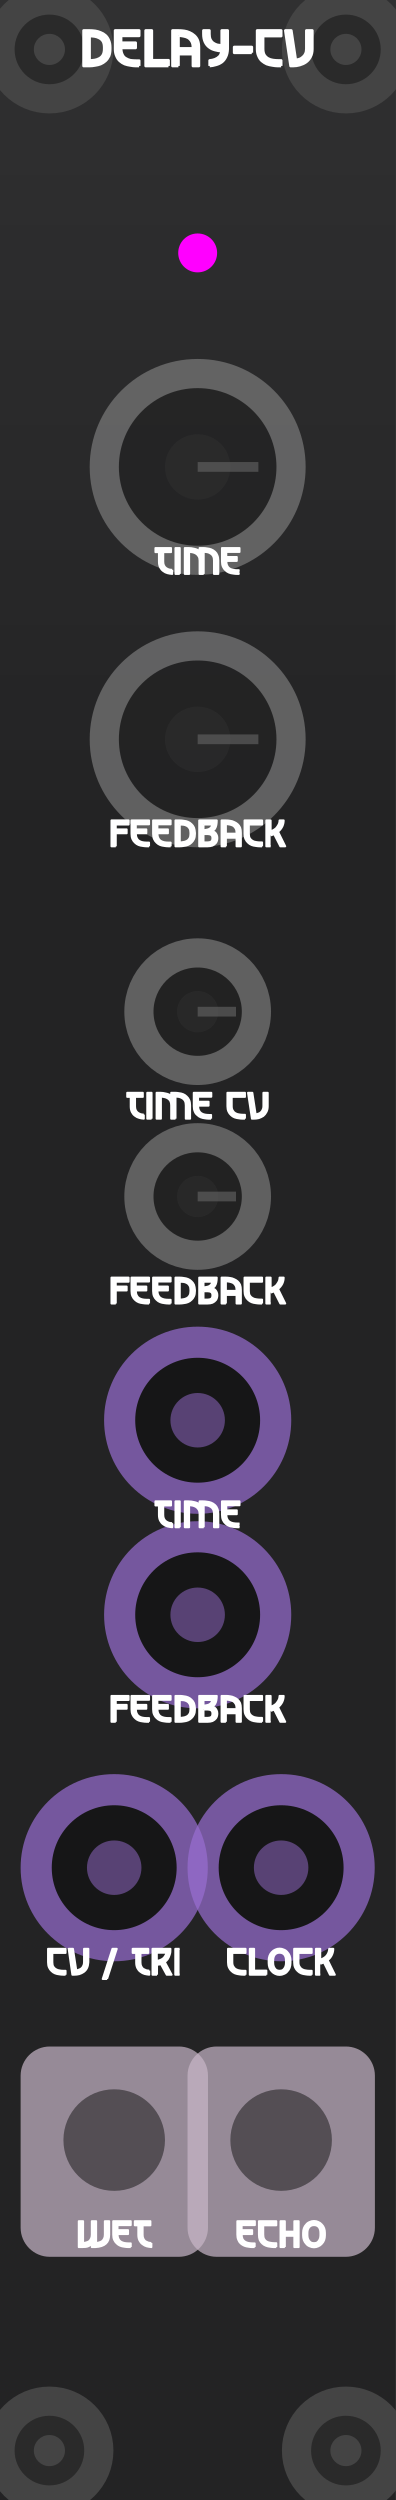
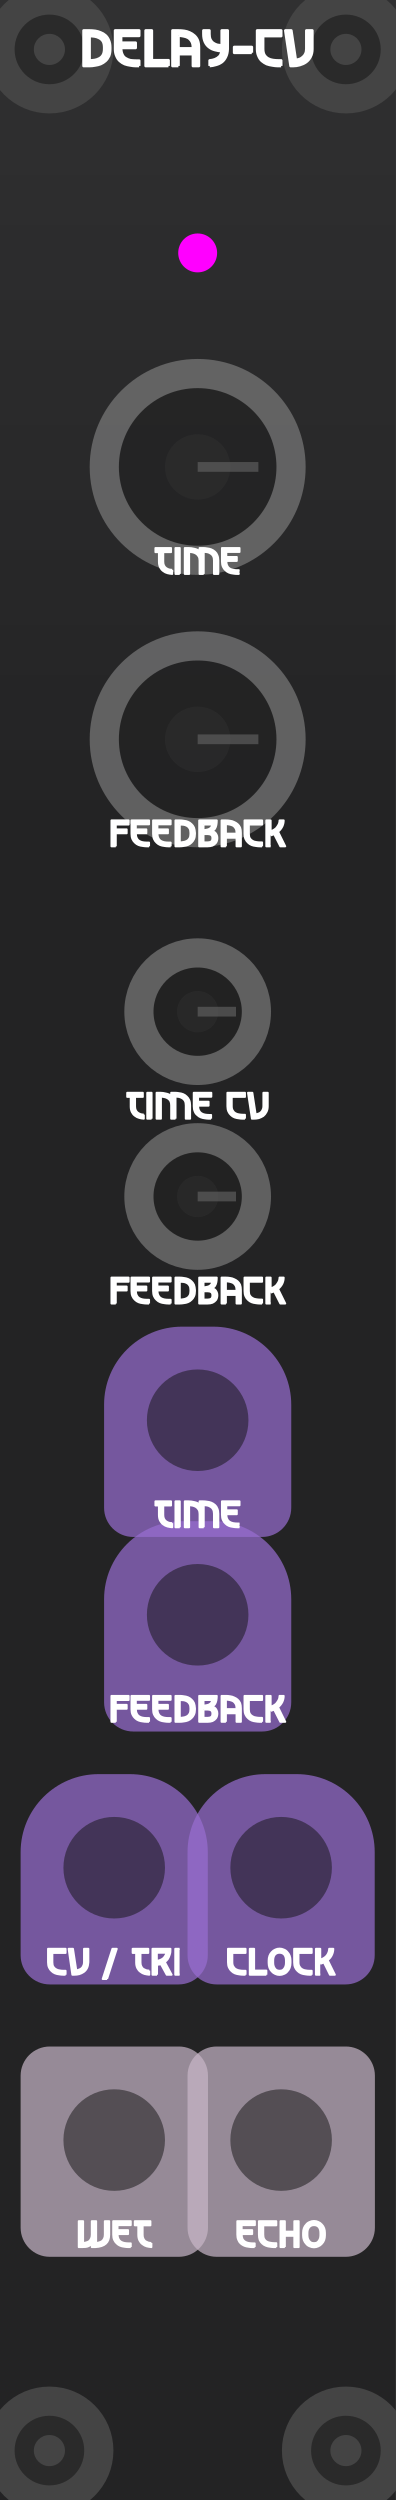
<svg xmlns="http://www.w3.org/2000/svg" viewBox="0 0 20.32 128.5" width="20.32mm" height="128.5mm">
  <g id="layer-background">
    <rect x="0.3" y="0.3" width="19.72" height="127.9" fill="none" stroke="#333" stroke-width="1.5" />
    <rect x="0" y="0.000" width="20.32" height="1.295" fill="#303031" />
    <rect x="0" y="1.285" width="20.32" height="1.295" fill="#303031" />
    <rect x="0" y="2.570" width="20.32" height="1.295" fill="#2f2f30" />
    <rect x="0" y="3.855" width="20.32" height="1.295" fill="#2f2f30" />
    <rect x="0" y="5.140" width="20.32" height="1.295" fill="#2e2e2f" />
    <rect x="0" y="6.425" width="20.32" height="1.295" fill="#2e2e2f" />
    <rect x="0" y="7.710" width="20.32" height="1.295" fill="#2e2e2f" />
    <rect x="0" y="8.995" width="20.32" height="1.295" fill="#2d2d2e" />
    <rect x="0" y="10.280" width="20.32" height="1.295" fill="#2d2d2e" />
    <rect x="0" y="11.565" width="20.32" height="1.295" fill="#2c2c2d" />
    <rect x="0" y="12.850" width="20.32" height="1.295" fill="#2c2c2d" />
    <rect x="0" y="14.135" width="20.32" height="1.295" fill="#2c2c2d" />
    <rect x="0" y="15.420" width="20.32" height="1.295" fill="#2b2b2c" />
    <rect x="0" y="16.705" width="20.32" height="1.295" fill="#2b2b2c" />
    <rect x="0" y="17.990" width="20.32" height="1.295" fill="#2a2a2b" />
    <rect x="0" y="19.275" width="20.32" height="1.295" fill="#2a2a2b" />
    <rect x="0" y="20.560" width="20.32" height="1.295" fill="#2a2a2b" />
    <rect x="0" y="21.845" width="20.32" height="1.295" fill="#29292a" />
    <rect x="0" y="23.130" width="20.32" height="1.295" fill="#29292a" />
    <rect x="0" y="24.415" width="20.32" height="1.295" fill="#29292a" />
    <rect x="0" y="25.700" width="20.32" height="1.295" fill="#282829" />
    <rect x="0" y="26.985" width="20.32" height="1.295" fill="#282829" />
    <rect x="0" y="28.270" width="20.32" height="1.295" fill="#272728" />
    <rect x="0" y="29.555" width="20.32" height="1.295" fill="#272728" />
    <rect x="0" y="30.840" width="20.32" height="1.295" fill="#272728" />
    <rect x="0" y="32.125" width="20.32" height="1.295" fill="#262627" />
    <rect x="0" y="33.410" width="20.32" height="1.295" fill="#262627" />
    <rect x="0" y="34.695" width="20.32" height="1.295" fill="#252526" />
    <rect x="0" y="35.980" width="20.32" height="1.295" fill="#252526" />
    <rect x="0" y="37.265" width="20.32" height="1.295" fill="#252526" />
    <rect x="0" y="38.550" width="20.32" height="1.295" fill="#242425" />
    <rect x="0" y="39.835" width="20.32" height="1.295" fill="#242425" />
    <rect x="0" y="41.120" width="20.32" height="1.295" fill="#232324" />
    <rect x="0" y="42.405" width="20.32" height="1.295" fill="#232324" />
    <rect x="0" y="43.690" width="20.32" height="1.295" fill="#232324" />
    <rect x="0" y="44.975" width="20.32" height="1.295" fill="#232324" />
    <rect x="0" y="46.260" width="20.32" height="1.295" fill="#232324" />
    <rect x="0" y="47.545" width="20.32" height="1.295" fill="#232324" />
    <rect x="0" y="48.830" width="20.32" height="1.295" fill="#232324" />
    <rect x="0" y="50.115" width="20.32" height="1.295" fill="#232324" />
    <rect x="0" y="51.400" width="20.32" height="1.295" fill="#232324" />
    <rect x="0" y="52.685" width="20.32" height="1.295" fill="#232324" />
    <rect x="0" y="53.970" width="20.32" height="1.295" fill="#232324" />
    <rect x="0" y="55.255" width="20.32" height="1.295" fill="#232324" />
    <rect x="0" y="56.540" width="20.32" height="1.295" fill="#232324" />
    <rect x="0" y="57.825" width="20.32" height="1.295" fill="#232324" />
    <rect x="0" y="59.110" width="20.32" height="1.295" fill="#232324" />
    <rect x="0" y="60.395" width="20.32" height="1.295" fill="#232324" />
    <rect x="0" y="61.680" width="20.32" height="1.295" fill="#232324" />
    <rect x="0" y="62.965" width="20.32" height="1.295" fill="#232324" />
    <rect x="0" y="64.250" width="20.32" height="1.295" fill="#232324" />
    <rect x="0" y="65.535" width="20.32" height="1.295" fill="#232324" />
    <rect x="0" y="66.820" width="20.32" height="1.295" fill="#232324" />
    <rect x="0" y="68.105" width="20.32" height="1.295" fill="#232324" />
    <rect x="0" y="69.390" width="20.32" height="1.295" fill="#232324" />
    <rect x="0" y="70.675" width="20.32" height="1.295" fill="#232324" />
    <rect x="0" y="71.960" width="20.32" height="1.295" fill="#232324" />
    <rect x="0" y="73.245" width="20.32" height="1.295" fill="#232324" />
    <rect x="0" y="74.530" width="20.32" height="1.295" fill="#232324" />
    <rect x="0" y="75.815" width="20.32" height="1.295" fill="#232324" />
    <rect x="0" y="77.100" width="20.32" height="1.295" fill="#232324" />
    <rect x="0" y="78.385" width="20.32" height="1.295" fill="#232324" />
    <rect x="0" y="79.670" width="20.32" height="1.295" fill="#232324" />
    <rect x="0" y="80.955" width="20.32" height="1.295" fill="#232324" />
    <rect x="0" y="82.240" width="20.32" height="1.295" fill="#232324" />
    <rect x="0" y="83.525" width="20.32" height="1.295" fill="#232324" />
    <rect x="0" y="84.810" width="20.32" height="1.295" fill="#232324" />
    <rect x="0" y="86.095" width="20.32" height="1.295" fill="#232324" />
    <rect x="0" y="87.380" width="20.32" height="1.295" fill="#232324" />
    <rect x="0" y="88.665" width="20.32" height="1.295" fill="#232324" />
    <rect x="0" y="89.950" width="20.32" height="1.295" fill="#232324" />
    <rect x="0" y="91.235" width="20.32" height="1.295" fill="#232324" />
    <rect x="0" y="92.520" width="20.32" height="1.295" fill="#232324" />
    <rect x="0" y="93.805" width="20.32" height="1.295" fill="#232324" />
    <rect x="0" y="95.090" width="20.32" height="1.295" fill="#232324" />
    <rect x="0" y="96.375" width="20.32" height="1.295" fill="#232324" />
    <rect x="0" y="97.660" width="20.32" height="1.295" fill="#232324" />
    <rect x="0" y="98.945" width="20.32" height="1.295" fill="#232324" />
    <rect x="0" y="100.230" width="20.32" height="1.295" fill="#232324" />
    <rect x="0" y="101.515" width="20.32" height="1.295" fill="#232324" />
    <rect x="0" y="102.800" width="20.32" height="1.295" fill="#232324" />
    <rect x="0" y="104.085" width="20.32" height="1.295" fill="#232324" />
    <rect x="0" y="105.370" width="20.32" height="1.295" fill="#232324" />
    <rect x="0" y="106.655" width="20.32" height="1.295" fill="#232324" />
    <rect x="0" y="107.940" width="20.32" height="1.295" fill="#232324" />
    <rect x="0" y="109.225" width="20.32" height="1.295" fill="#232324" />
    <rect x="0" y="110.510" width="20.32" height="1.295" fill="#232324" />
    <rect x="0" y="111.795" width="20.32" height="1.295" fill="#232324" />
    <rect x="0" y="113.080" width="20.32" height="1.295" fill="#232324" />
    <rect x="0" y="114.365" width="20.32" height="1.295" fill="#232324" />
    <rect x="0" y="115.650" width="20.32" height="1.295" fill="#232324" />
    <rect x="0" y="116.935" width="20.32" height="1.295" fill="#232324" />
    <rect x="0" y="118.220" width="20.32" height="1.295" fill="#232324" />
    <rect x="0" y="119.505" width="20.32" height="1.295" fill="#232324" />
    <rect x="0" y="120.790" width="20.32" height="1.295" fill="#232324" />
    <rect x="0" y="122.075" width="20.32" height="1.295" fill="#232324" />
    <rect x="0" y="123.360" width="20.32" height="1.295" fill="#232324" />
    <rect x="0" y="124.645" width="20.32" height="1.295" fill="#232324" />
    <rect x="0" y="125.930" width="20.32" height="1.295" fill="#232324" />
    <rect x="0" y="127.215" width="20.32" height="1.295" fill="#232324" />
  </g>
  <g id="layer-outlines">
    <circle cx="2.54" cy="2.54" r="2.54" fill="#2a2a2a" stroke="#444" stroke-width="1.5" />
    <circle cx="2.54" cy="2.54" r="0.8" fill="#444" />
    <circle cx="2.54" cy="125.96" r="2.54" fill="#2a2a2a" stroke="#444" stroke-width="1.5" />
    <circle cx="2.54" cy="125.96" r="0.8" fill="#444" />
    <circle cx="17.78" cy="2.54" r="2.54" fill="#2a2a2a" stroke="#444" stroke-width="1.5" />
    <circle cx="17.78" cy="2.54" r="0.8" fill="#444" />
    <circle cx="17.78" cy="125.96" r="2.54" fill="#2a2a2a" stroke="#444" stroke-width="1.5" />
    <circle cx="17.78" cy="125.96" r="0.8" fill="#444" />
    <circle cx="10.16" cy="13.00" r="1" fill="#f0f" />
    <circle cx="10.16" cy="24.00" r="4.80" fill="#222" stroke="#888" stroke-width="1.5" opacity="0.6" />
    <circle cx="10.16" cy="24.00" r="1.68" fill="#333" opacity="0.4" />
    <line x1="10.16" y1="24.00" x2="13.28" y2="24.00" stroke="#666" stroke-width="0.5" opacity="0.6" />
    <circle cx="10.16" cy="38.00" r="4.80" fill="#222" stroke="#888" stroke-width="1.5" opacity="0.6" />
    <circle cx="10.16" cy="38.00" r="1.68" fill="#333" opacity="0.4" />
    <line x1="10.16" y1="38.00" x2="13.28" y2="38.00" stroke="#666" stroke-width="0.5" opacity="0.6" />
    <circle cx="10.16" cy="52.00" r="3.02" fill="#222" stroke="#888" stroke-width="1.5" opacity="0.6" />
    <circle cx="10.16" cy="52.00" r="1.06" fill="#333" opacity="0.4" />
    <line x1="10.16" y1="52.00" x2="12.13" y2="52.00" stroke="#666" stroke-width="0.5" opacity="0.6" />
    <circle cx="10.16" cy="61.50" r="3.02" fill="#222" stroke="#888" stroke-width="1.5" opacity="0.6" />
    <circle cx="10.16" cy="61.50" r="1.06" fill="#333" opacity="0.4" />
    <line x1="10.16" y1="61.50" x2="12.13" y2="61.50" stroke="#666" stroke-width="0.5" opacity="0.6" />
-     <circle cx="10.16" cy="73.00" r="4.01" fill="#111" stroke="#996dd2" stroke-width="1.6" opacity="0.7" />
-     <circle cx="10.16" cy="73.00" r="1.40" fill="#996dd2" opacity="0.5" />
-     <circle cx="10.16" cy="83.00" r="4.01" fill="#111" stroke="#996dd2" stroke-width="1.6" opacity="0.7" />
-     <circle cx="10.16" cy="83.00" r="1.40" fill="#996dd2" opacity="0.5" />
-     <circle cx="5.87" cy="96.00" r="4.01" fill="#111" stroke="#996dd2" stroke-width="1.6" opacity="0.7" />
-     <circle cx="5.87" cy="96.00" r="1.40" fill="#996dd2" opacity="0.5" />
-     <circle cx="14.45" cy="96.00" r="4.01" fill="#111" stroke="#996dd2" stroke-width="1.6" opacity="0.7" />
-     <circle cx="14.45" cy="96.00" r="1.40" fill="#996dd2" opacity="0.5" />
+     <path d="M6.85 79.00 A1.50 1.50 0 0 1 5.35 77.50 L5.35 72.20 A4.01 4.01 0 0 1 9.36 68.19 L10.96 68.19 A4.01 4.01 0 0 1 14.97 72.20 L14.97 77.50 A1.50 1.50 0 0 1 13.47 79.00 L6.85 79.00 Z" fill="#996dd2" opacity="0.7" />
+     <circle cx="10.16" cy="73.00" r="2.61" fill="#111" opacity="0.5" />
+     <path d="M6.85 89.00 A1.50 1.50 0 0 1 5.35 87.50 L5.35 82.20 A4.01 4.01 0 0 1 9.36 78.19 L10.96 78.19 A4.01 4.01 0 0 1 14.97 82.20 L14.97 87.50 A1.50 1.50 0 0 1 13.47 89.00 L6.85 89.00 Z" fill="#996dd2" opacity="0.7" />
+     <circle cx="10.16" cy="83.00" r="2.61" fill="#111" opacity="0.5" />
+     <path d="M2.56 102.00 A1.50 1.50 0 0 1 1.06 100.50 L1.06 95.20 A4.01 4.01 0 0 1 5.07 91.19 L6.67 91.19 A4.01 4.01 0 0 1 10.68 95.20 L10.68 100.50 A1.50 1.50 0 0 1 9.18 102.00 L2.56 102.00 Z" fill="#996dd2" opacity="0.7" />
+     <circle cx="5.87" cy="96.00" r="2.61" fill="#111" opacity="0.5" />
+     <path d="M11.14 102.00 A1.50 1.50 0 0 1 9.64 100.50 L9.64 95.20 A4.01 4.01 0 0 1 13.65 91.19 L15.25 91.19 A4.01 4.01 0 0 1 19.26 95.20 L19.26 100.50 A1.50 1.50 0 0 1 17.76 102.00 L11.14 102.00 Z" fill="#996dd2" opacity="0.7" />
+     <circle cx="14.45" cy="96.00" r="2.61" fill="#111" opacity="0.5" />
    <rect x="1.06" y="105.19" width="9.63" height="10.81" rx="1.5" fill="#c8b7c7" opacity="0.7" />
    <circle cx="5.87" cy="110.00" r="2.61" fill="#111" opacity="0.5" />
    <rect x="9.64" y="105.19" width="9.63" height="10.81" rx="1.5" fill="#c8b7c7" opacity="0.7" />
    <circle cx="14.45" cy="110.00" r="2.61" fill="#111" opacity="0.5" />
  </g>
  <g id="layer-text">
    <path d="M4.60 3.39L4.30 3.39L4.30 1.57L4.60 1.57Q4.74 1.57 4.89 1.59Q5.03 1.61 5.17 1.67Q5.31 1.72 5.42 1.82Q5.53 1.92 5.59 2.07Q5.66 2.22 5.66 2.44L5.66 2.52Q5.66 2.73 5.60 2.88Q5.53 3.03 5.42 3.13Q5.31 3.23 5.17 3.29Q5.04 3.34 4.89 3.36Q4.74 3.39 4.60 3.39M4.60 1.85L4.60 3.11Q4.72 3.11 4.86 3.09Q4.99 3.07 5.10 3.01Q5.22 2.95 5.29 2.83Q5.36 2.71 5.36 2.51L5.36 2.44Q5.36 2.24 5.29 2.12Q5.22 2.01 5.10 1.95Q4.99 1.89 4.86 1.87Q4.72 1.85 4.60 1.85M7.15 3.39L6.99 3.39Q6.85 3.39 6.70 3.36Q6.55 3.34 6.41 3.29Q6.27 3.23 6.16 3.13Q6.05 3.03 5.99 2.88Q5.92 2.73 5.92 2.52L5.92 1.57L7.15 1.57L7.15 1.84L6.22 1.84L6.22 2.20L6.97 2.20L6.97 2.46L6.22 2.46Q6.22 2.67 6.29 2.81Q6.35 2.94 6.46 3Q6.57 3.07 6.70 3.10Q6.84 3.12 6.99 3.12L7.15 3.12L7.15 3.39M8.66 3.39L7.49 3.39L7.49 1.57L7.80 1.57L7.80 3.10L8.66 3.10L8.66 3.39M9.17 3.39L8.87 3.39L8.87 1.57L9.17 1.57Q9.31 1.57 9.46 1.59Q9.61 1.61 9.74 1.67Q9.88 1.73 9.99 1.83Q10.10 1.93 10.16 2.07Q10.22 2.22 10.22 2.44L10.22 3.39L9.92 3.39L9.92 2.78L9.17 2.78L9.17 3.39M9.17 1.83L9.17 2.49L9.92 2.49L9.92 2.44Q9.92 2.25 9.85 2.13Q9.78 2.01 9.67 1.94Q9.56 1.88 9.43 1.86Q9.30 1.83 9.17 1.83M10.78 3.39L10.78 3.11Q10.92 3.10 11.05 3.05Q11.18 3 11.28 2.90Q11.37 2.80 11.39 2.62Q11.23 2.62 11.06 2.57Q10.89 2.53 10.76 2.43Q10.62 2.33 10.54 2.16Q10.46 1.99 10.46 1.75L10.46 1.57L10.76 1.57L10.76 1.75Q10.76 1.92 10.81 2.03Q10.87 2.15 10.96 2.21Q11.06 2.28 11.17 2.31Q11.28 2.33 11.40 2.34L11.40 1.57L11.70 1.57L11.70 2.52Q11.69 2.76 11.61 2.92Q11.53 3.09 11.40 3.19Q11.26 3.29 11.10 3.33Q10.94 3.38 10.78 3.39M12.94 2.71L12.04 2.71L12.04 2.42L12.94 2.42L12.94 2.71M14.45 3.39L14.29 3.39Q14.15 3.39 14 3.36Q13.85 3.34 13.71 3.29Q13.58 3.23 13.46 3.13Q13.35 3.03 13.29 2.88Q13.22 2.73 13.22 2.52L13.22 1.57L14.45 1.57L14.45 1.85L13.52 1.85L13.52 2.51Q13.52 2.71 13.59 2.83Q13.67 2.95 13.78 3.01Q13.89 3.07 14.03 3.09Q14.16 3.11 14.29 3.11L14.45 3.11L14.45 3.39M15.07 3.39L14.94 3.39L14.67 1.57L14.97 1.57L15.20 3.09Q15.30 3.07 15.40 3.04Q15.50 3 15.57 2.93Q15.65 2.87 15.70 2.76Q15.75 2.66 15.75 2.51L15.75 1.57L16.05 1.57L16.05 2.52Q16.05 2.75 15.96 2.92Q15.87 3.09 15.73 3.19Q15.59 3.29 15.41 3.34Q15.24 3.39 15.07 3.39" fill="#ffffff" stroke="#ffffff" stroke-width="0.143" stroke-linejoin="round" />
    <path d="M8.85 29.29L8.85 29.50Q8.73 29.49 8.61 29.46Q8.49 29.43 8.39 29.35Q8.29 29.28 8.23 29.16Q8.17 29.04 8.17 28.87L8.17 28.38L7.99 28.38L7.99 28.17L8.79 28.17L8.79 28.38L8.39 28.38L8.39 28.87Q8.39 28.99 8.43 29.07Q8.47 29.15 8.54 29.20Q8.60 29.24 8.68 29.27Q8.76 29.29 8.85 29.29M9.24 29.50L9.02 29.50L9.02 28.17L9.24 28.17L9.24 29.50M10.47 29.50L10.26 29.50L10.26 28.82Q10.26 28.68 10.21 28.60Q10.16 28.51 10.08 28.46Q10 28.41 9.91 28.39Q9.81 28.37 9.72 28.36L9.72 29.50L9.50 29.50L9.50 28.17L9.69 28.17Q9.83 28.17 9.99 28.21Q10.14 28.24 10.26 28.33L10.26 28.17L10.44 28.17Q10.54 28.17 10.65 28.19Q10.76 28.20 10.86 28.24Q10.96 28.28 11.05 28.36Q11.13 28.43 11.17 28.54Q11.22 28.65 11.22 28.81L11.22 29.50L11 29.50L11 28.81Q11 28.67 10.95 28.58Q10.90 28.49 10.82 28.45Q10.75 28.40 10.65 28.38Q10.56 28.37 10.47 28.36L10.47 29.50M12.31 29.50L12.19 29.50Q12.09 29.50 11.98 29.48Q11.87 29.47 11.77 29.43Q11.67 29.39 11.59 29.31Q11.51 29.24 11.46 29.13Q11.41 29.02 11.41 28.86L11.41 28.17L12.31 28.17L12.31 28.37L11.63 28.37L11.63 28.63L12.17 28.63L12.17 28.83L11.63 28.83Q11.63 28.98 11.68 29.08Q11.72 29.17 11.80 29.22Q11.88 29.27 11.98 29.29Q12.08 29.31 12.19 29.31L12.31 29.31" fill="#ffffff" stroke="#ffffff" stroke-width="0.104" stroke-linejoin="round" />
    <path d="M5.95 43.50L5.73 43.50L5.73 42.17L6.61 42.17L6.61 42.38L5.95 42.38L5.95 42.63L6.51 42.63L6.51 42.83L5.95 42.83L5.95 43.50M7.66 43.50L7.54 43.50Q7.44 43.50 7.33 43.48Q7.22 43.47 7.12 43.43Q7.02 43.39 6.94 43.31Q6.86 43.24 6.81 43.13Q6.76 43.02 6.76 42.86L6.76 42.17L7.66 42.17L7.66 42.37L6.98 42.37L6.98 42.63L7.52 42.63L7.52 42.83L6.98 42.83Q6.98 42.98 7.03 43.08Q7.07 43.17 7.15 43.22Q7.23 43.27 7.33 43.29Q7.43 43.31 7.54 43.31L7.66 43.31L7.66 43.50M8.77 43.50L8.65 43.50Q8.55 43.50 8.44 43.48Q8.33 43.47 8.23 43.43Q8.13 43.39 8.05 43.31Q7.97 43.24 7.92 43.13Q7.87 43.02 7.87 42.86L7.87 42.17L8.77 42.17L8.77 42.37L8.09 42.37L8.09 42.63L8.63 42.63L8.63 42.83L8.09 42.83Q8.09 42.98 8.14 43.08Q8.18 43.17 8.26 43.22Q8.34 43.27 8.44 43.29Q8.54 43.31 8.65 43.31L8.77 43.31L8.77 43.50M9.24 43.50L9.02 43.50L9.02 42.17L9.24 42.17Q9.34 42.17 9.45 42.19Q9.56 42.20 9.66 42.24Q9.76 42.28 9.84 42.36Q9.92 42.43 9.97 42.54Q10.01 42.65 10.02 42.81L10.02 42.86Q10.02 43.02 9.97 43.13Q9.92 43.24 9.84 43.31Q9.76 43.39 9.66 43.43Q9.56 43.47 9.45 43.48Q9.34 43.50 9.24 43.50M9.24 42.38L9.24 43.30Q9.33 43.30 9.43 43.28Q9.52 43.27 9.61 43.22Q9.69 43.18 9.74 43.09Q9.79 43.01 9.79 42.86L9.79 42.81Q9.79 42.66 9.74 42.58Q9.69 42.49 9.61 42.45Q9.52 42.40 9.43 42.39Q9.33 42.38 9.24 42.38M10.67 43.50L10.24 43.50L10.24 42.17L11.14 42.17Q11.14 42.29 11.12 42.40Q11.10 42.51 11.05 42.59Q11 42.67 10.89 42.71Q10.98 42.74 11.04 42.78Q11.10 42.83 11.13 42.90Q11.17 42.97 11.17 43.07Q11.17 43.22 11.10 43.32Q11.03 43.41 10.92 43.46Q10.81 43.50 10.67 43.50M10.46 42.38L10.46 42.67Q10.53 42.67 10.61 42.65Q10.68 42.64 10.75 42.61Q10.82 42.57 10.86 42.52Q10.90 42.46 10.90 42.38L10.46 42.38M10.46 42.87L10.46 43.30L10.67 43.30Q10.79 43.30 10.86 43.25Q10.92 43.20 10.92 43.08Q10.92 42.97 10.86 42.92Q10.79 42.87 10.67 42.87L10.46 42.87M11.61 43.50L11.39 43.50L11.39 42.17L11.61 42.17Q11.72 42.17 11.83 42.19Q11.93 42.20 12.03 42.25Q12.13 42.29 12.21 42.36Q12.29 42.43 12.34 42.54Q12.38 42.65 12.38 42.81L12.38 43.50L12.16 43.50L12.16 43.06L11.61 43.06L11.61 43.50M11.61 42.36L11.61 42.85L12.16 42.85L12.16 42.81Q12.16 42.67 12.11 42.58Q12.06 42.49 11.98 42.44Q11.90 42.40 11.80 42.38Q11.70 42.36 11.61 42.36M13.47 43.50L13.35 43.50Q13.25 43.50 13.14 43.48Q13.03 43.47 12.93 43.43Q12.83 43.39 12.75 43.31Q12.67 43.24 12.62 43.13Q12.57 43.02 12.57 42.86L12.57 42.17L13.47 42.17L13.47 42.38L12.79 42.38L12.79 42.86Q12.79 43.01 12.84 43.09Q12.90 43.18 12.98 43.22Q13.06 43.27 13.16 43.28Q13.26 43.30 13.35 43.30L13.47 43.30L13.47 43.50M13.91 43.50L13.69 43.50L13.69 42.17L13.91 42.17L13.91 42.72Q14.02 42.70 14.10 42.64Q14.19 42.59 14.24 42.51Q14.30 42.43 14.34 42.34Q14.37 42.25 14.37 42.17L14.58 42.17Q14.58 42.33 14.51 42.48Q14.43 42.64 14.29 42.75L14.66 43.50L14.41 43.50L14.09 42.87Q14.01 42.91 13.91 42.94" fill="#ffffff" stroke="#ffffff" stroke-width="0.104" stroke-linejoin="round" />
    <path d="M7.39 57.29L7.39 57.50Q7.27 57.49 7.16 57.46Q7.04 57.43 6.94 57.35Q6.84 57.28 6.78 57.16Q6.72 57.04 6.72 56.87L6.72 56.38L6.54 56.38L6.54 56.17L7.34 56.17L7.34 56.38L6.94 56.38L6.94 56.87Q6.94 56.99 6.98 57.07Q7.02 57.15 7.09 57.20Q7.15 57.24 7.23 57.27Q7.31 57.29 7.39 57.29M7.79 57.50L7.57 57.50L7.57 56.17L7.79 56.17L7.79 57.50M9.02 57.50L8.80 57.50L8.80 56.82Q8.80 56.68 8.76 56.60Q8.71 56.51 8.63 56.46Q8.55 56.41 8.46 56.39Q8.36 56.37 8.27 56.36L8.27 57.50L8.05 57.50L8.05 56.17L8.24 56.17Q8.38 56.17 8.53 56.21Q8.69 56.24 8.80 56.33L8.80 56.17L8.99 56.17Q9.09 56.17 9.20 56.19Q9.31 56.20 9.41 56.24Q9.51 56.28 9.59 56.36Q9.67 56.43 9.72 56.54Q9.77 56.65 9.77 56.81L9.77 57.50L9.55 57.50L9.55 56.81Q9.55 56.67 9.50 56.58Q9.45 56.49 9.37 56.45Q9.29 56.40 9.20 56.38Q9.11 56.37 9.02 56.36L9.02 57.50M10.85 57.50L10.74 57.50Q10.64 57.50 10.53 57.48Q10.42 57.47 10.32 57.43Q10.22 57.39 10.14 57.31Q10.05 57.24 10.01 57.13Q9.96 57.02 9.96 56.86L9.96 56.17L10.86 56.17L10.86 56.37L10.18 56.37L10.18 56.63L10.72 56.63L10.72 56.83L10.18 56.83Q10.18 56.98 10.23 57.08Q10.27 57.17 10.35 57.22Q10.43 57.27 10.53 57.29Q10.63 57.31 10.74 57.31L10.85 57.31L10.85 57.50M12.59 57.50L12.48 57.50Q12.37 57.50 12.27 57.48Q12.16 57.47 12.05 57.43Q11.95 57.39 11.87 57.31Q11.79 57.24 11.74 57.13Q11.69 57.02 11.69 56.86L11.69 56.17L12.59 56.17L12.59 56.38L11.91 56.38L11.91 56.86Q11.91 57.01 11.97 57.09Q12.02 57.18 12.10 57.22Q12.19 57.27 12.28 57.28Q12.38 57.30 12.48 57.30L12.59 57.30L12.59 57.50M13.04 57.50L12.95 57.50L12.75 56.17L12.97 56.17L13.14 57.28Q13.21 57.27 13.29 57.24Q13.36 57.22 13.41 57.17Q13.47 57.12 13.50 57.04Q13.54 56.97 13.54 56.86L13.54 56.17L13.76 56.17L13.76 56.86Q13.76 57.04 13.69 57.16Q13.63 57.28 13.53 57.36Q13.42 57.43 13.30 57.47Q13.17 57.50 13.04 57.50" fill="#ffffff" stroke="#ffffff" stroke-width="0.104" stroke-linejoin="round" />
    <path d="M5.95 67L5.73 67L5.73 65.67L6.61 65.67L6.61 65.88L5.95 65.88L5.95 66.13L6.51 66.13L6.51 66.33L5.95 66.33L5.95 67M7.66 67L7.54 67Q7.44 67 7.33 66.98Q7.22 66.97 7.12 66.93Q7.02 66.89 6.94 66.81Q6.86 66.74 6.81 66.63Q6.76 66.52 6.76 66.36L6.76 65.67L7.66 65.67L7.66 65.87L6.98 65.87L6.98 66.13L7.52 66.13L7.52 66.33L6.98 66.33Q6.98 66.48 7.03 66.58Q7.07 66.67 7.15 66.72Q7.23 66.77 7.33 66.79Q7.43 66.81 7.54 66.81L7.66 66.81L7.66 67M8.77 67L8.65 67Q8.55 67 8.44 66.98Q8.33 66.97 8.23 66.93Q8.13 66.89 8.05 66.81Q7.97 66.74 7.92 66.63Q7.87 66.52 7.87 66.36L7.87 65.67L8.77 65.67L8.77 65.87L8.09 65.87L8.09 66.13L8.63 66.13L8.63 66.33L8.09 66.33Q8.09 66.48 8.14 66.58Q8.18 66.67 8.26 66.72Q8.34 66.77 8.44 66.79Q8.54 66.81 8.65 66.81L8.77 66.81L8.77 67M9.24 67L9.02 67L9.02 65.67L9.24 65.67Q9.34 65.67 9.45 65.69Q9.56 65.70 9.66 65.74Q9.76 65.78 9.84 65.86Q9.92 65.93 9.97 66.04Q10.01 66.15 10.02 66.31L10.02 66.36Q10.02 66.52 9.97 66.63Q9.92 66.74 9.84 66.81Q9.76 66.89 9.66 66.93Q9.56 66.97 9.45 66.98Q9.34 67 9.24 67M9.24 65.88L9.24 66.80Q9.33 66.80 9.43 66.78Q9.52 66.77 9.61 66.72Q9.69 66.68 9.74 66.59Q9.79 66.51 9.79 66.36L9.79 66.31Q9.79 66.16 9.74 66.08Q9.69 65.99 9.61 65.95Q9.52 65.90 9.43 65.89Q9.33 65.88 9.24 65.88M10.67 67L10.24 67L10.24 65.67L11.14 65.67Q11.14 65.79 11.12 65.90Q11.10 66.01 11.05 66.09Q11 66.17 10.89 66.21Q10.98 66.24 11.04 66.28Q11.10 66.33 11.13 66.40Q11.17 66.47 11.17 66.57Q11.17 66.72 11.10 66.82Q11.03 66.91 10.92 66.96Q10.81 67 10.67 67M10.46 65.88L10.46 66.17Q10.53 66.17 10.61 66.15Q10.68 66.14 10.75 66.11Q10.82 66.07 10.86 66.02Q10.90 65.96 10.90 65.88L10.46 65.88M10.46 66.37L10.46 66.80L10.67 66.80Q10.79 66.80 10.86 66.75Q10.92 66.70 10.92 66.58Q10.92 66.47 10.86 66.42Q10.79 66.37 10.67 66.37L10.46 66.37M11.61 67L11.39 67L11.39 65.67L11.61 65.67Q11.72 65.67 11.83 65.69Q11.93 65.70 12.03 65.75Q12.13 65.79 12.21 65.86Q12.29 65.93 12.34 66.04Q12.38 66.15 12.38 66.31L12.38 67L12.16 67L12.16 66.56L11.61 66.56L11.61 67M11.61 65.86L11.61 66.35L12.16 66.35L12.16 66.31Q12.16 66.17 12.11 66.08Q12.06 65.99 11.98 65.94Q11.90 65.90 11.80 65.88Q11.70 65.86 11.61 65.86M13.47 67L13.35 67Q13.25 67 13.14 66.98Q13.03 66.97 12.93 66.93Q12.83 66.89 12.75 66.81Q12.67 66.74 12.62 66.63Q12.57 66.52 12.57 66.36L12.57 65.67L13.47 65.67L13.47 65.88L12.79 65.88L12.79 66.36Q12.79 66.51 12.84 66.59Q12.90 66.68 12.98 66.72Q13.06 66.77 13.16 66.78Q13.26 66.80 13.35 66.80L13.47 66.80L13.47 67M13.91 67L13.69 67L13.69 65.67L13.91 65.67L13.91 66.22Q14.02 66.20 14.10 66.14Q14.19 66.09 14.24 66.01Q14.30 65.93 14.34 65.84Q14.37 65.75 14.37 65.67L14.58 65.67Q14.58 65.83 14.51 65.98Q14.43 66.14 14.29 66.25L14.66 67L14.41 67L14.09 66.37Q14.01 66.41 13.91 66.44" fill="#ffffff" stroke="#ffffff" stroke-width="0.104" stroke-linejoin="round" />
    <path d="M8.85 78.29L8.85 78.50Q8.73 78.49 8.61 78.46Q8.49 78.43 8.39 78.35Q8.29 78.28 8.23 78.16Q8.17 78.04 8.17 77.87L8.17 77.38L7.99 77.38L7.99 77.17L8.79 77.17L8.79 77.38L8.39 77.38L8.39 77.87Q8.39 77.99 8.43 78.07Q8.47 78.15 8.54 78.20Q8.60 78.24 8.68 78.27Q8.76 78.29 8.85 78.29M9.24 78.50L9.02 78.50L9.02 77.17L9.24 77.17L9.24 78.50M10.47 78.50L10.26 78.50L10.26 77.82Q10.26 77.68 10.21 77.60Q10.16 77.51 10.08 77.46Q10 77.41 9.91 77.39Q9.81 77.37 9.72 77.36L9.72 78.50L9.50 78.50L9.50 77.17L9.69 77.17Q9.83 77.17 9.99 77.21Q10.14 77.24 10.26 77.33L10.26 77.17L10.44 77.17Q10.54 77.17 10.65 77.19Q10.76 77.20 10.86 77.24Q10.96 77.28 11.05 77.36Q11.13 77.43 11.17 77.54Q11.22 77.65 11.22 77.81L11.22 78.50L11 78.50L11 77.81Q11 77.67 10.95 77.58Q10.90 77.49 10.82 77.45Q10.75 77.40 10.65 77.38Q10.56 77.37 10.47 77.36L10.47 78.50M12.31 78.50L12.19 78.50Q12.09 78.50 11.98 78.48Q11.87 78.47 11.77 78.43Q11.67 78.39 11.59 78.31Q11.51 78.24 11.46 78.13Q11.41 78.02 11.41 77.86L11.41 77.17L12.31 77.17L12.31 77.37L11.63 77.37L11.63 77.63L12.17 77.63L12.17 77.83L11.63 77.83Q11.63 77.98 11.68 78.08Q11.72 78.17 11.80 78.22Q11.88 78.27 11.98 78.29Q12.08 78.31 12.19 78.31L12.31 78.31" fill="#ffffff" stroke="#ffffff" stroke-width="0.104" stroke-linejoin="round" />
    <path d="M5.95 88.50L5.73 88.50L5.73 87.17L6.61 87.17L6.61 87.38L5.95 87.38L5.95 87.63L6.51 87.63L6.51 87.83L5.95 87.83L5.95 88.50M7.66 88.50L7.54 88.50Q7.44 88.50 7.33 88.48Q7.22 88.47 7.12 88.43Q7.02 88.39 6.94 88.31Q6.86 88.24 6.81 88.13Q6.76 88.02 6.76 87.86L6.76 87.17L7.66 87.17L7.66 87.37L6.98 87.37L6.98 87.63L7.52 87.63L7.52 87.83L6.98 87.83Q6.98 87.98 7.03 88.08Q7.07 88.17 7.15 88.22Q7.23 88.27 7.33 88.29Q7.43 88.31 7.54 88.31L7.66 88.31L7.66 88.50M8.77 88.50L8.65 88.50Q8.55 88.50 8.44 88.48Q8.33 88.47 8.23 88.43Q8.13 88.39 8.05 88.31Q7.97 88.24 7.92 88.13Q7.87 88.02 7.87 87.86L7.87 87.17L8.77 87.17L8.77 87.37L8.09 87.37L8.09 87.63L8.63 87.63L8.63 87.83L8.09 87.83Q8.09 87.98 8.14 88.08Q8.18 88.17 8.26 88.22Q8.34 88.27 8.44 88.29Q8.54 88.31 8.65 88.31L8.77 88.31L8.77 88.50M9.24 88.50L9.02 88.50L9.02 87.17L9.24 87.17Q9.34 87.17 9.45 87.19Q9.56 87.20 9.66 87.24Q9.76 87.28 9.84 87.36Q9.92 87.43 9.97 87.54Q10.01 87.65 10.02 87.81L10.02 87.86Q10.02 88.02 9.97 88.13Q9.92 88.24 9.84 88.31Q9.76 88.39 9.66 88.43Q9.56 88.47 9.45 88.48Q9.34 88.50 9.24 88.50M9.24 87.38L9.24 88.30Q9.33 88.30 9.43 88.28Q9.52 88.27 9.61 88.22Q9.69 88.18 9.74 88.09Q9.79 88.01 9.79 87.86L9.79 87.81Q9.79 87.66 9.74 87.58Q9.69 87.49 9.61 87.45Q9.52 87.40 9.43 87.39Q9.33 87.38 9.24 87.38M10.67 88.50L10.24 88.50L10.24 87.17L11.14 87.17Q11.14 87.29 11.12 87.40Q11.10 87.51 11.05 87.59Q11 87.67 10.89 87.71Q10.98 87.74 11.04 87.78Q11.10 87.83 11.13 87.90Q11.17 87.97 11.17 88.07Q11.17 88.22 11.10 88.32Q11.03 88.41 10.92 88.46Q10.81 88.50 10.67 88.50M10.46 87.38L10.46 87.67Q10.53 87.67 10.61 87.65Q10.68 87.64 10.75 87.61Q10.82 87.57 10.86 87.52Q10.90 87.46 10.90 87.38L10.46 87.38M10.46 87.87L10.46 88.30L10.67 88.30Q10.79 88.30 10.86 88.25Q10.92 88.20 10.92 88.08Q10.92 87.97 10.86 87.92Q10.79 87.87 10.67 87.87L10.46 87.87M11.61 88.50L11.39 88.50L11.39 87.17L11.61 87.17Q11.72 87.17 11.83 87.19Q11.93 87.20 12.03 87.25Q12.13 87.29 12.21 87.36Q12.29 87.43 12.34 87.54Q12.38 87.65 12.38 87.81L12.38 88.50L12.16 88.50L12.16 88.06L11.61 88.06L11.61 88.50M11.61 87.36L11.61 87.85L12.16 87.85L12.16 87.81Q12.16 87.67 12.11 87.58Q12.06 87.49 11.98 87.44Q11.90 87.40 11.80 87.38Q11.70 87.36 11.61 87.36M13.47 88.50L13.35 88.50Q13.25 88.50 13.14 88.48Q13.03 88.47 12.93 88.43Q12.83 88.39 12.75 88.31Q12.67 88.24 12.62 88.13Q12.57 88.02 12.57 87.86L12.57 87.17L13.47 87.17L13.47 87.38L12.79 87.38L12.79 87.86Q12.79 88.01 12.84 88.09Q12.90 88.18 12.98 88.22Q13.06 88.27 13.16 88.28Q13.26 88.30 13.35 88.30L13.47 88.30L13.47 88.50M13.91 88.50L13.69 88.50L13.69 87.17L13.91 87.17L13.91 87.72Q14.02 87.70 14.10 87.64Q14.19 87.59 14.24 87.51Q14.30 87.43 14.34 87.34Q14.37 87.25 14.37 87.17L14.58 87.17Q14.58 87.33 14.51 87.48Q14.43 87.64 14.29 87.75L14.66 88.50L14.41 88.50L14.09 87.87Q14.01 87.91 13.91 87.94" fill="#ffffff" stroke="#ffffff" stroke-width="0.104" stroke-linejoin="round" />
    <path d="M3.37 101.50L3.25 101.50Q3.15 101.50 3.04 101.48Q2.93 101.47 2.83 101.43Q2.73 101.39 2.65 101.31Q2.57 101.24 2.52 101.13Q2.47 101.02 2.47 100.86L2.47 100.17L3.37 100.17L3.37 100.38L2.69 100.38L2.69 100.86Q2.69 101.01 2.74 101.09Q2.80 101.18 2.88 101.22Q2.96 101.27 3.06 101.28Q3.16 101.30 3.25 101.30L3.37 101.30L3.37 101.50M3.82 101.50L3.72 101.50L3.53 100.17L3.75 100.17L3.92 101.28Q3.99 101.27 4.06 101.24Q4.13 101.22 4.19 101.17Q4.25 101.12 4.28 101.04Q4.32 100.97 4.32 100.86L4.32 100.17L4.54 100.17L4.54 100.86Q4.53 101.04 4.47 101.16Q4.41 101.28 4.30 101.36Q4.20 101.43 4.07 101.47Q3.95 101.50 3.82 101.50M5.50 101.72L5.28 101.72L5.78 100.17L6 100.17L5.50 101.72M7.67 101.29L7.67 101.50Q7.55 101.49 7.43 101.46Q7.32 101.43 7.22 101.35Q7.12 101.28 7.06 101.16Q7 101.04 7 100.87L7 100.38L6.82 100.38L6.82 100.17L7.62 100.17L7.62 100.38L7.22 100.38L7.22 100.87Q7.22 100.99 7.26 101.07Q7.30 101.15 7.36 101.20Q7.43 101.24 7.51 101.27Q7.59 101.29 7.67 101.29M8.07 101.50L7.84 101.50L7.84 100.17L8.76 100.17Q8.77 100.35 8.72 100.48Q8.68 100.61 8.62 100.70Q8.55 100.79 8.47 100.85L8.82 101.50L8.57 101.50L8.27 100.95Q8.20 100.98 8.15 100.98Q8.09 100.99 8.07 100.99L8.07 101.50M8.06 100.37L8.06 100.78Q8.17 100.78 8.25 100.74Q8.34 100.70 8.41 100.64Q8.47 100.57 8.51 100.50Q8.55 100.43 8.55 100.37L8.06 100.37M9.23 101.50L9.01 101.50L9.01 100.17L9.23 100.17" fill="#ffffff" stroke="#ffffff" stroke-width="0.104" stroke-linejoin="round" />
    <path d="M12.62 101.50L12.50 101.50Q12.40 101.50 12.29 101.48Q12.19 101.47 12.08 101.43Q11.98 101.39 11.90 101.31Q11.82 101.24 11.77 101.13Q11.72 101.02 11.72 100.86L11.72 100.17L12.62 100.17L12.62 100.38L11.94 100.38L11.94 100.86Q11.94 101.01 12 101.09Q12.05 101.18 12.13 101.22Q12.22 101.27 12.31 101.28Q12.41 101.30 12.50 101.30L12.62 101.30L12.62 101.50M13.69 101.50L12.84 101.50L12.84 100.17L13.06 100.17L13.06 101.29L13.69 101.29L13.69 101.50M14.37 101.51Q14.25 101.51 14.15 101.46Q14.05 101.42 13.97 101.33Q13.89 101.25 13.85 101.14Q13.81 101.02 13.81 100.90L13.81 100.77Q13.81 100.64 13.85 100.53Q13.89 100.42 13.97 100.34Q14.05 100.25 14.15 100.21Q14.25 100.16 14.37 100.16Q14.49 100.16 14.59 100.21Q14.70 100.25 14.77 100.34Q14.85 100.42 14.89 100.53Q14.93 100.64 14.93 100.77L14.93 100.90Q14.93 101.02 14.89 101.14Q14.85 101.25 14.77 101.33Q14.70 101.42 14.59 101.46Q14.49 101.51 14.37 101.51M14.37 101.30Q14.48 101.30 14.55 101.25Q14.62 101.19 14.66 101.10Q14.70 101.01 14.70 100.90L14.70 100.77Q14.70 100.59 14.62 100.48Q14.53 100.37 14.37 100.37Q14.21 100.37 14.12 100.48Q14.04 100.59 14.04 100.77L14.04 100.90Q14.04 101.01 14.08 101.10Q14.12 101.19 14.19 101.25Q14.27 101.30 14.37 101.30M16.02 101.50L15.90 101.50Q15.80 101.50 15.69 101.48Q15.58 101.47 15.48 101.43Q15.38 101.39 15.30 101.31Q15.22 101.24 15.17 101.13Q15.12 101.02 15.12 100.86L15.12 100.17L16.02 100.17L16.02 100.38L15.34 100.38L15.34 100.86Q15.34 101.01 15.40 101.09Q15.45 101.18 15.53 101.22Q15.61 101.27 15.71 101.28Q15.81 101.30 15.90 101.30L16.02 101.30L16.02 101.50M16.46 101.50L16.24 101.50L16.24 100.17L16.46 100.17L16.46 100.72Q16.57 100.70 16.65 100.64Q16.74 100.59 16.80 100.51Q16.86 100.43 16.89 100.34Q16.92 100.25 16.92 100.17L17.13 100.17Q17.13 100.33 17.06 100.48Q16.99 100.64 16.84 100.75L17.21 101.50L16.96 101.50L16.65 100.87Q16.56 100.91 16.46 100.94" fill="#ffffff" stroke="#ffffff" stroke-width="0.104" stroke-linejoin="round" />
    <path d="M4.20 115.50L4.05 115.50L4.05 114.17L4.27 114.17L4.27 115.29Q4.36 115.29 4.44 115.26Q4.52 115.24 4.58 115.20Q4.64 115.15 4.68 115.06Q4.72 114.98 4.72 114.86L4.72 114.17L4.94 114.17L4.94 115.29Q5.02 115.29 5.10 115.26Q5.18 115.24 5.24 115.20Q5.31 115.15 5.35 115.06Q5.39 114.98 5.39 114.86L5.39 114.17L5.61 114.17L5.61 114.86Q5.61 115.17 5.44 115.32Q5.27 115.48 4.89 115.50L4.72 115.50L4.72 115.32Q4.65 115.40 4.57 115.44Q4.50 115.48 4.41 115.49Q4.32 115.50 4.20 115.50M6.72 115.50L6.60 115.50Q6.50 115.50 6.39 115.48Q6.28 115.47 6.18 115.43Q6.08 115.39 6 115.31Q5.92 115.24 5.87 115.13Q5.82 115.02 5.82 114.86L5.82 114.17L6.72 114.17L6.72 114.37L6.04 114.37L6.04 114.63L6.58 114.63L6.58 114.83L6.04 114.83Q6.04 114.98 6.09 115.08Q6.13 115.17 6.21 115.22Q6.29 115.27 6.39 115.29Q6.49 115.31 6.60 115.31L6.72 115.31L6.72 115.50M7.78 115.29L7.78 115.50Q7.66 115.49 7.54 115.46Q7.43 115.43 7.33 115.35Q7.23 115.28 7.17 115.16Q7.11 115.04 7.11 114.87L7.11 114.38L6.93 114.38L6.93 114.17L7.73 114.17L7.73 114.38L7.33 114.38L7.33 114.87Q7.33 114.99 7.37 115.07Q7.41 115.15 7.47 115.20Q7.54 115.24 7.62 115.27Q7.70 115.29 7.78 115.29" fill="#ffffff" stroke="#ffffff" stroke-width="0.104" stroke-linejoin="round" />
    <path d="M13.09 115.50L12.98 115.50Q12.87 115.50 12.77 115.48Q12.66 115.47 12.56 115.43Q12.46 115.39 12.37 115.31Q12.29 115.24 12.25 115.13Q12.20 115.02 12.20 114.86L12.20 114.17L13.10 114.17L13.10 114.37L12.42 114.37L12.42 114.63L12.96 114.63L12.96 114.83L12.42 114.83Q12.42 114.98 12.46 115.08Q12.51 115.17 12.59 115.22Q12.67 115.27 12.77 115.29Q12.87 115.31 12.98 115.31L13.09 115.31L13.09 115.50M14.20 115.50L14.09 115.50Q13.99 115.50 13.88 115.48Q13.77 115.47 13.67 115.43Q13.56 115.39 13.48 115.31Q13.40 115.24 13.35 115.13Q13.31 115.02 13.31 114.86L13.31 114.17L14.20 114.17L14.20 114.38L13.53 114.38L13.53 114.86Q13.53 115.01 13.58 115.09Q13.63 115.18 13.71 115.22Q13.80 115.27 13.90 115.28Q13.99 115.30 14.09 115.30L14.20 115.30L14.20 115.50M14.64 115.50L14.42 115.50L14.42 114.17L14.64 114.17L14.64 114.71L15.13 114.71L15.13 114.17L15.35 114.17L15.35 115.50L15.13 115.50L15.13 114.92L14.64 114.92L14.64 115.50M16.14 115.51Q16.02 115.51 15.92 115.46Q15.81 115.42 15.74 115.33Q15.66 115.25 15.62 115.14Q15.58 115.02 15.58 114.90L15.58 114.77Q15.58 114.64 15.62 114.53Q15.66 114.42 15.74 114.34Q15.81 114.25 15.92 114.21Q16.02 114.16 16.14 114.16Q16.26 114.16 16.36 114.21Q16.46 114.25 16.54 114.34Q16.62 114.42 16.66 114.53Q16.70 114.64 16.70 114.77L16.70 114.90Q16.70 115.02 16.66 115.14Q16.62 115.25 16.54 115.33Q16.46 115.42 16.36 115.46Q16.26 115.51 16.14 115.51M16.14 115.30Q16.25 115.30 16.32 115.25Q16.39 115.19 16.43 115.10Q16.47 115.01 16.47 114.90L16.47 114.77Q16.47 114.59 16.39 114.48Q16.30 114.37 16.14 114.37Q15.98 114.37 15.89 114.48Q15.80 114.59 15.80 114.77L15.80 114.90Q15.80 115.01 15.84 115.10Q15.88 115.19 15.96 115.25Q16.03 115.30 16.14 115.30" fill="#ffffff" stroke="#ffffff" stroke-width="0.104" stroke-linejoin="round" />
  </g>
</svg>
